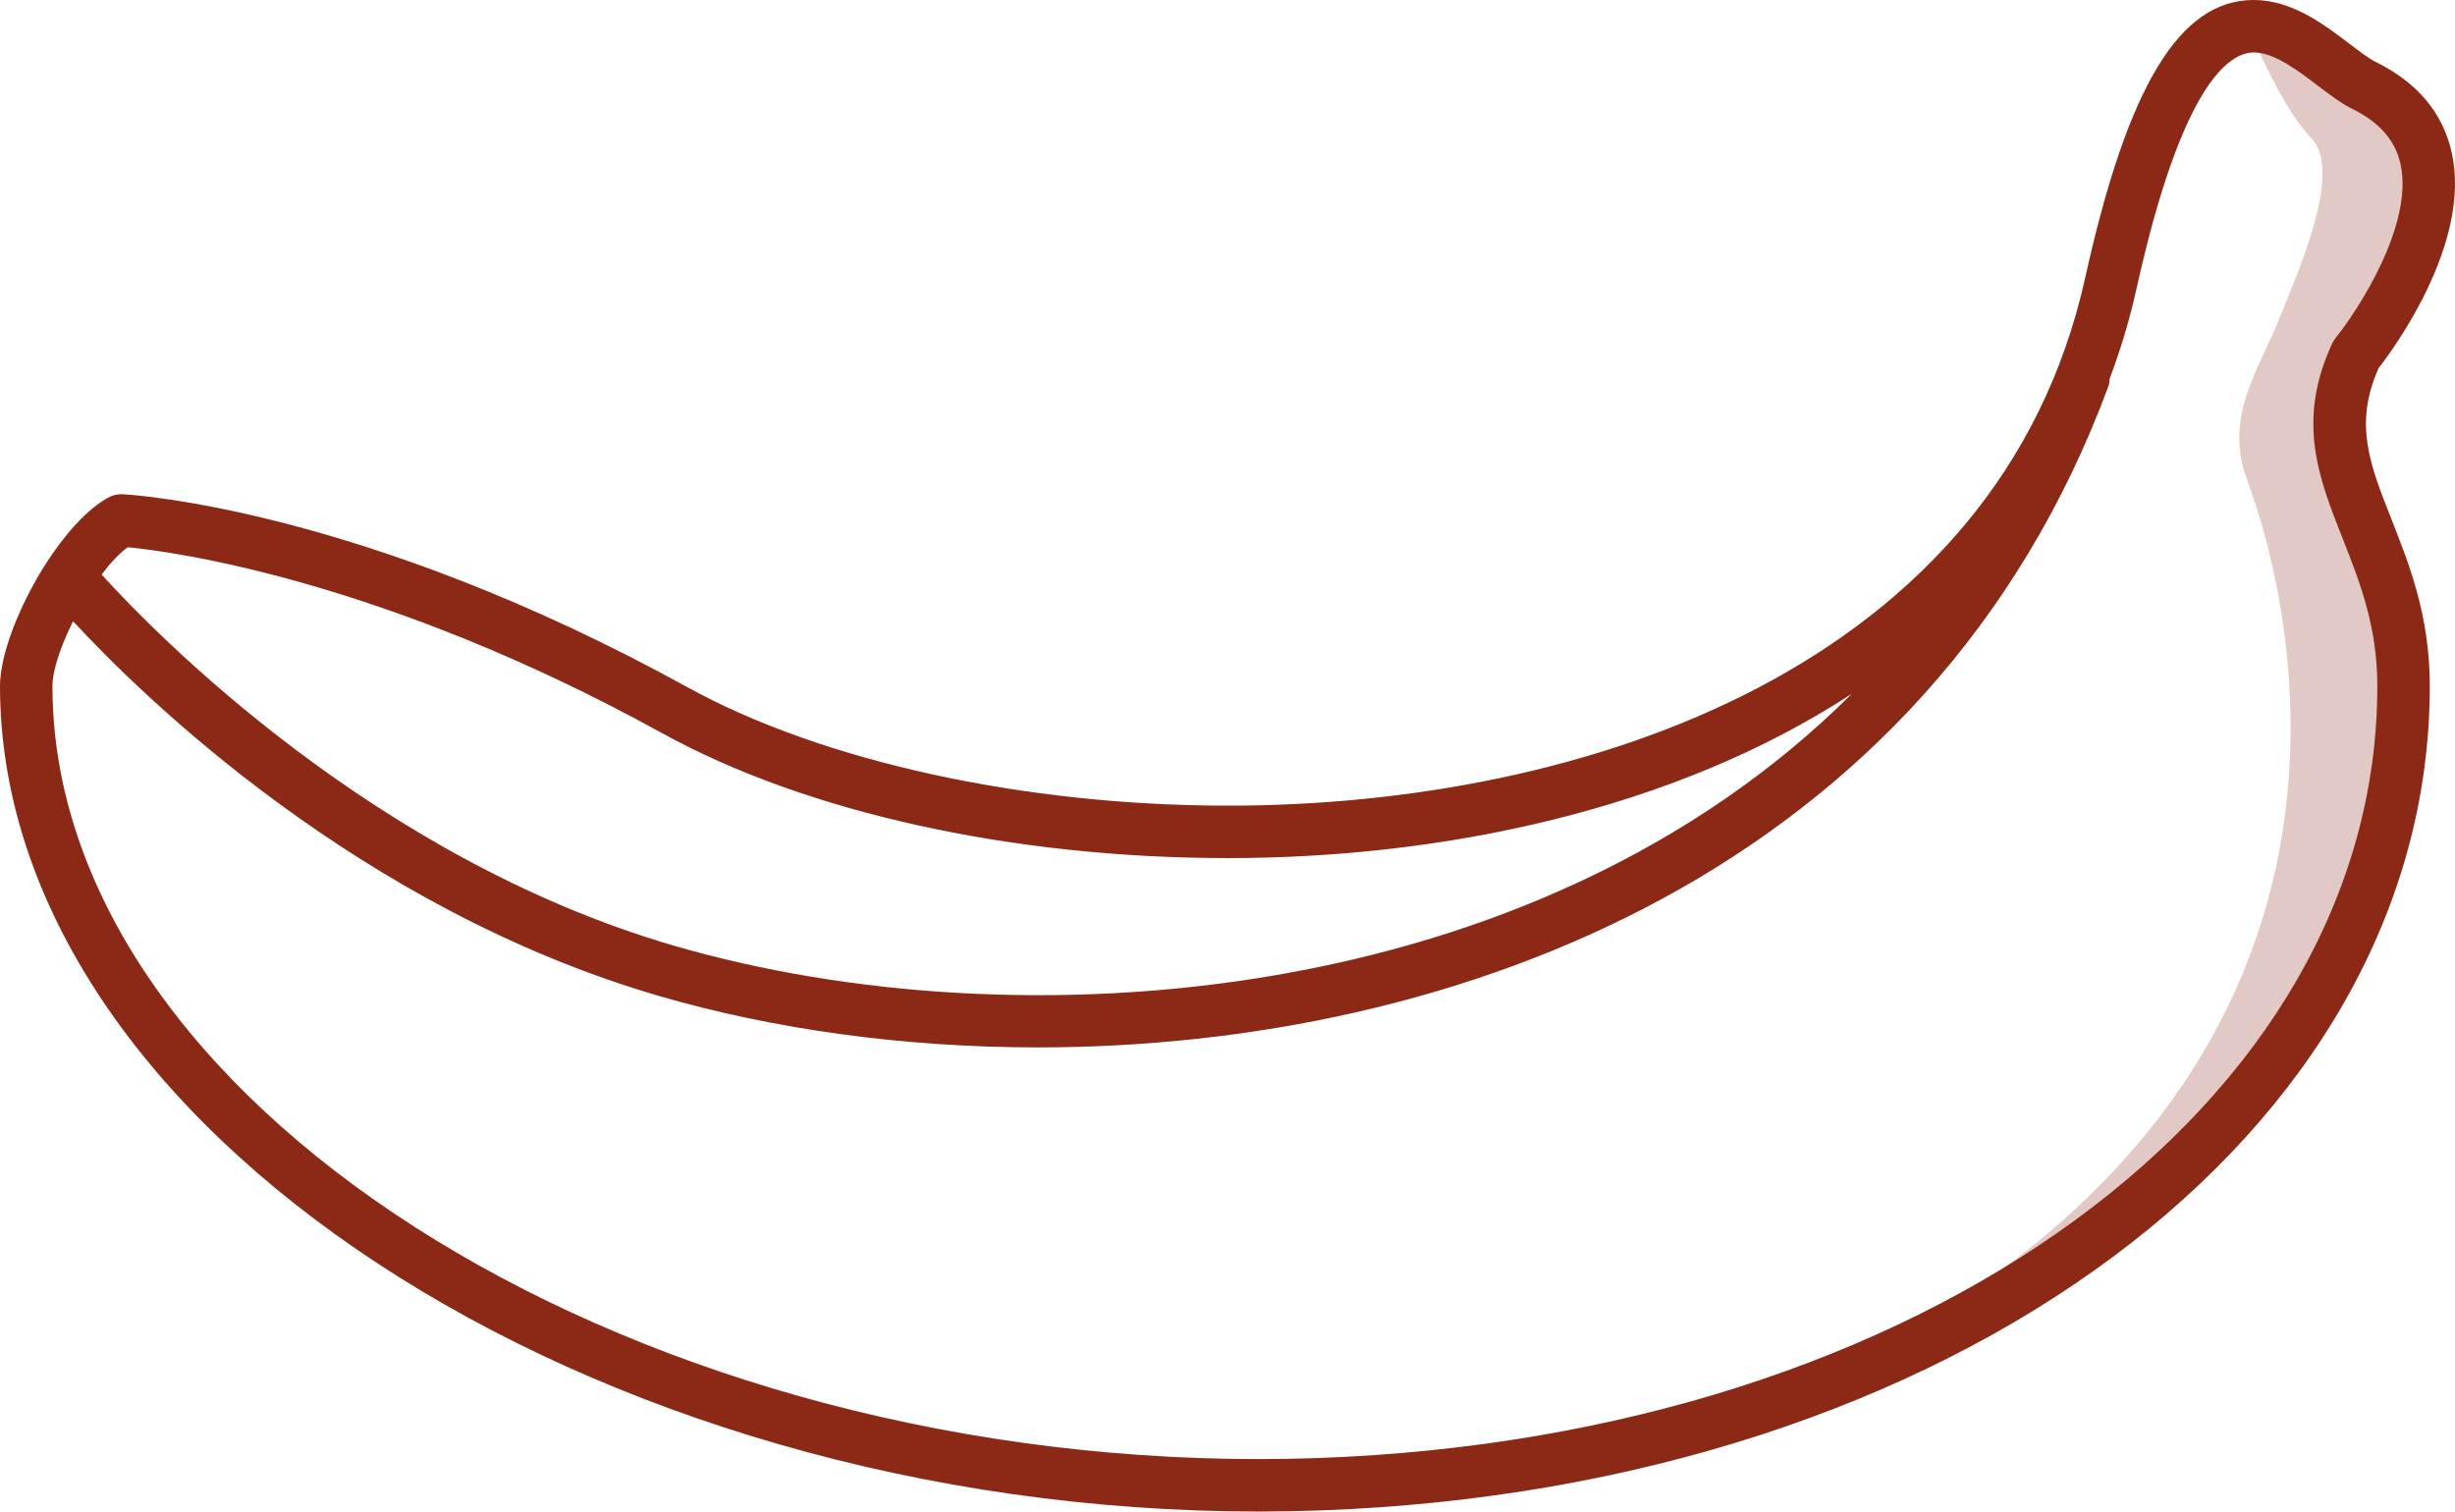
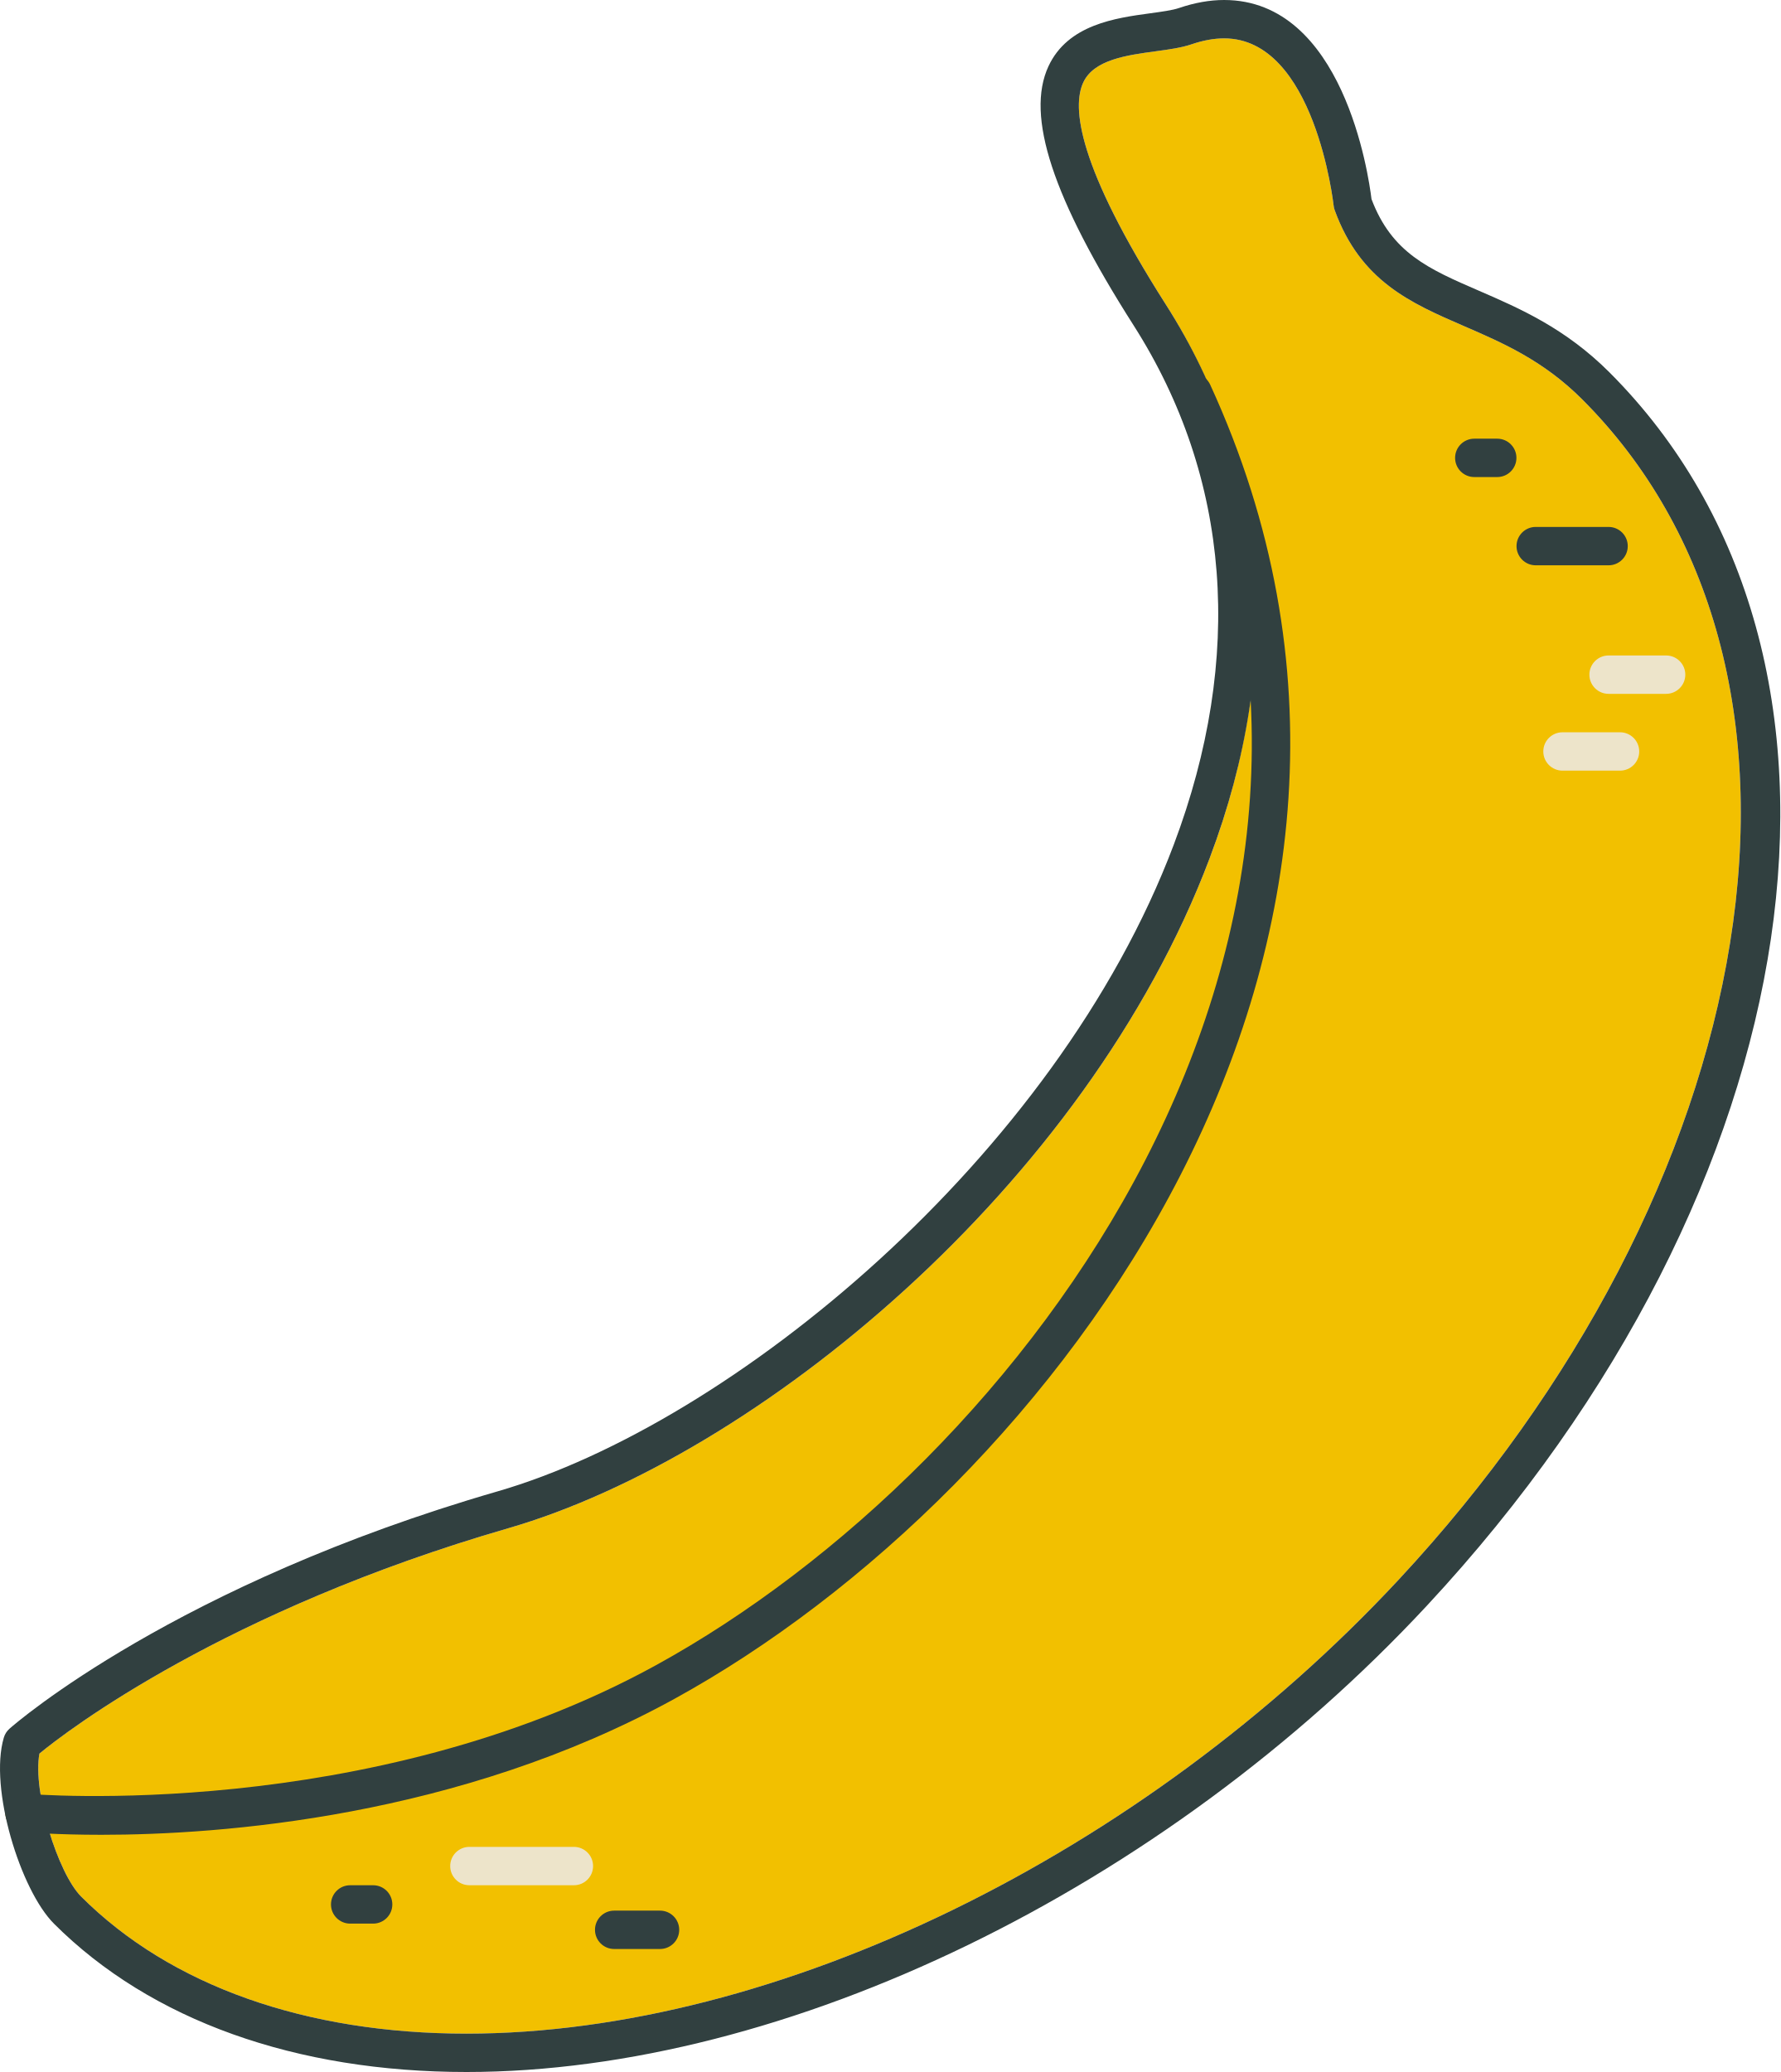
- <svg xmlns="http://www.w3.org/2000/svg" version="1.1" id="Layer_1" x="0px" y="0px" width="116.919px" height="72px" viewBox="0 0 116.919 72" enable-background="new 0 0 116.919 72" xml:space="preserve">
+ <svg xmlns="http://www.w3.org/2000/svg" version="1.1" id="Layer_1" x="0px" y="0px" width="116px" height="135px" viewBox="0 0 116 135" enable-background="new 0 0 116 135" xml:space="preserve">
  <g>
-     <path fill="#8C2816" d="M113.283,17.533c0.695-0.893,4.429-5.951,3.484-10.248c-0.418-1.9-1.639-3.36-3.63-4.338   c-0.313-0.154-0.756-0.491-1.225-0.848C110.682,1.164,109.152,0,107.333,0c-3.523,0-5.997,4.075-8.022,13.216   c-4.108,18.55-23.786,25.16-40.833,25.16c-9.706,0-19.326-2.108-25.736-5.64c-15.454-8.517-26.448-9.171-26.907-9.194   c-0.229-0.009-0.46,0.04-0.662,0.15C4.13,24.26,3.057,25.48,2.16,26.89l-0.004,0.005C0.907,28.861,0,31.194,0,32.674   C0,53.623,28.016,72,59.955,72c0.979,0,1.965-0.018,2.95-0.054c30.109-1.088,52.814-17.972,52.814-39.272   c0-3.322-0.971-5.778-1.828-7.946C112.851,22.099,112.096,20.188,113.283,17.533z M6.084,26.067   c2.04,0.197,12.108,1.502,25.452,8.857c6.864,3.782,16.684,5.95,26.942,5.95c10.16,0,21.214-2.267,29.717-7.829   C73.14,48.061,48.514,49.821,32.112,45.051C17.827,40.896,7.401,30.192,4.839,27.367C5.251,26.821,5.678,26.363,6.084,26.067z    M62.816,69.45c-0.955,0.034-1.911,0.052-2.861,0.052c-30.608,0-57.457-17.21-57.457-36.828c0-0.737,0.398-1.908,0.982-3.081   c3.366,3.638,13.664,13.706,27.934,17.856c5.35,1.557,11.54,2.442,18.007,2.442c19.92,0,42.444-8.405,50.994-31.499   c0.043-0.115,0.046-0.231,0.055-0.347c0.511-1.361,0.947-2.784,1.28-4.288c2.169-9.795,4.429-11.258,5.582-11.258   c0.976,0,2.086,0.844,3.065,1.59c0.568,0.432,1.105,0.84,1.637,1.102c1.29,0.634,2.04,1.493,2.291,2.628   c0.633,2.867-2.014,6.945-3.088,8.274c-0.063,0.079-0.118,0.166-0.161,0.258c-1.724,3.696-0.648,6.417,0.491,9.298   c0.813,2.055,1.653,4.181,1.653,7.027C113.221,52.6,91.552,68.411,62.816,69.45z" />
-     <path opacity="0.25" fill="#8C2816" d="M113.147,15.08c0.462-0.308,2-3.871,2-3.871l0.616-4.639l-1.765-2.684l-3.005-0.961   l-1.539-1.846h-2.462c0,0,1.539,3.904,3.077,5.491c1.539,1.587-0.616,6.356-1.539,8.664s-2.616,4.616-1.539,7.54   c1.077,2.923,8.076,22.913-11.425,37.537v1.545c0,0,16.042-10.617,17.734-20.311s0-16.098,0-16.098l-1.385-4.52l-0.308-3.078   C111.609,17.849,112.686,15.388,113.147,15.08z" />
+     <path fill="#F2C000" d="M103.095,26.022c-2.537-2.537-5.165-3.676-7.707-4.777c-3.465-1.501-6.738-2.92-8.423-7.554   c-0.035-0.095-0.058-0.195-0.068-0.296C86.885,13.286,85.674,2.5,79.76,2.5c-0.657,0-1.371,0.13-2.121,0.386   c-0.667,0.228-1.482,0.339-2.346,0.456c-1.885,0.256-4.021,0.546-4.711,2.032c-0.738,1.592-0.402,5.395,5.394,14.488   c0.999,1.567,1.855,3.179,2.602,4.823c-0.36-0.344-0.903-0.458-1.383-0.236c-0.627,0.288-0.902,1.03-0.614,1.658   c3.015,6.559,4.551,13.086,4.904,19.448c-0.468,3.402-1.347,6.866-2.669,10.369C70.751,77.299,49.25,94.9,33.122,99.569   c-18.476,5.348-28.782,13.21-30.555,14.686c-0.129,0.716-0.082,1.662,0.081,2.679c-0.576-0.031-0.906-0.059-0.932-0.061   c-0.69-0.05-1.296,0.442-1.36,1.13c-0.064,0.688,0.441,1.296,1.129,1.359c0.138,0.013,0.763,0.067,1.766,0.112   c0.545,1.756,1.307,3.369,2.031,4.093c5.844,5.844,14.703,8.933,25.113,8.933c20.184,0,44.03-11.614,60.751-29.59   c11.624-12.495,19.287-27.219,21.578-41.459C115.031,47.121,111.611,34.538,103.095,26.022z" />
+     <g>
+       <g>
+         <path fill="#314040" d="M30.396,135c-11.087,0-20.558-3.342-26.881-9.665c-2.181-2.181-4.239-8.817-3.267-12.119     c0.065-0.222,0.19-0.421,0.362-0.575c0.423-0.382,10.858-9.405,31.818-15.474c15.201-4.399,36.364-21.757,44.049-42.125     c4.612-12.223,3.709-23.923-2.609-33.836c-5.286-8.293-7.05-13.656-5.554-16.884c1.265-2.727,4.373-3.149,6.643-3.458     c0.739-0.101,1.437-0.195,1.875-0.345C77.842,0.175,78.827,0,79.76,0c7.758,0,9.413,11.394,9.604,12.972     c1.328,3.514,3.721,4.552,7.018,5.979c2.628,1.14,5.607,2.43,8.481,5.304c18.567,18.567,13.458,53.114-11.886,80.358     C75.806,123.072,51.241,135,30.396,135z M2.568,114.255c-0.453,2.509,1.215,7.813,2.715,9.312     c5.844,5.844,14.703,8.933,25.113,8.933c20.184,0,44.03-11.614,60.751-29.59c11.624-12.495,19.287-27.219,21.578-41.459     c2.306-14.33-1.114-26.913-9.63-35.429c-2.537-2.537-5.165-3.676-7.707-4.777c-3.465-1.501-6.739-2.92-8.423-7.554     c-0.035-0.095-0.058-0.195-0.068-0.296C86.885,13.286,85.674,2.5,79.76,2.5c-0.657,0-1.371,0.13-2.121,0.386     c-0.668,0.228-1.483,0.339-2.346,0.456c-1.885,0.256-4.022,0.546-4.711,2.032c-0.738,1.592-0.402,5.395,5.394,14.488     c6.759,10.603,7.741,23.074,2.84,36.062C70.751,77.299,49.25,94.9,33.123,99.569C14.647,104.917,4.341,112.779,2.568,114.255z" />
+       </g>
+       <g>
+         <path fill="#314040" d="M6.606,119.545c-2.912,0-4.868-0.158-5.121-0.183c-0.687-0.063-1.192-0.672-1.128-1.359     c0.064-0.688,0.67-1.18,1.36-1.13c0.218,0.02,22.322,1.898,41.021-8.375c23.773-13.06,49.989-47.257,33.842-82.391     c-0.288-0.628-0.013-1.37,0.614-1.658c0.627-0.29,1.369-0.014,1.658,0.613c16.817,36.594-10.29,72.102-34.91,85.627     C29.86,118.426,14.332,119.545,6.606,119.545z" />
+       </g>
+     </g>
+     <g>
+       <path fill="#314040" d="M97.557,31.082h-1.496c-0.69,0-1.25-0.56-1.25-1.25c0-0.69,0.56-1.25,1.25-1.25h1.496    c0.69,0,1.25,0.56,1.25,1.25C98.807,30.522,98.248,31.082,97.557,31.082z" />
+     </g>
+     <g>
+       <path fill="#314040" d="M24.313,125.332h-1.497c-0.69,0-1.25-0.56-1.25-1.25s0.56-1.25,1.25-1.25h1.497    c0.69,0,1.25,0.56,1.25,1.25S25.003,125.332,24.313,125.332z" />
+     </g>
+     <g>
+       <path fill="#EDE4CA" d="M37.394,122.832h-6.81c-0.69,0-1.25-0.56-1.25-1.25s0.56-1.25,1.25-1.25h6.81c0.69,0,1.25,0.56,1.25,1.25    S38.085,122.832,37.394,122.832z" />
+     </g>
+     <g>
+       <path fill="#314040" d="M43.006,126.986h-2.988c-0.69,0-1.25-0.56-1.25-1.25s0.56-1.25,1.25-1.25h2.988    c0.69,0,1.25,0.56,1.25,1.25S43.696,126.986,43.006,126.986z" />
+     </g>
+     <g>
+       <path fill="#314040" d="M104.811,36.832h-4.748c-0.69,0-1.25-0.56-1.25-1.25s0.56-1.25,1.25-1.25h4.748    c0.69,0,1.25,0.56,1.25,1.25S105.501,36.832,104.811,36.832z" />
+     </g>
+     <g>
+       <path fill="#EDE4CA" d="M108.561,45.207h-3.75c-0.69,0-1.25-0.56-1.25-1.25s0.56-1.25,1.25-1.25h3.75c0.69,0,1.25,0.56,1.25,1.25    S109.251,45.207,108.561,45.207z" />
+     </g>
+     <g>
+       <path fill="#EDE4CA" d="M105.558,50.211h-3.75c-0.69,0-1.25-0.56-1.25-1.25s0.56-1.25,1.25-1.25h3.75c0.69,0,1.25,0.56,1.25,1.25    S106.249,50.211,105.558,50.211z" />
+     </g>
  </g>
</svg>
